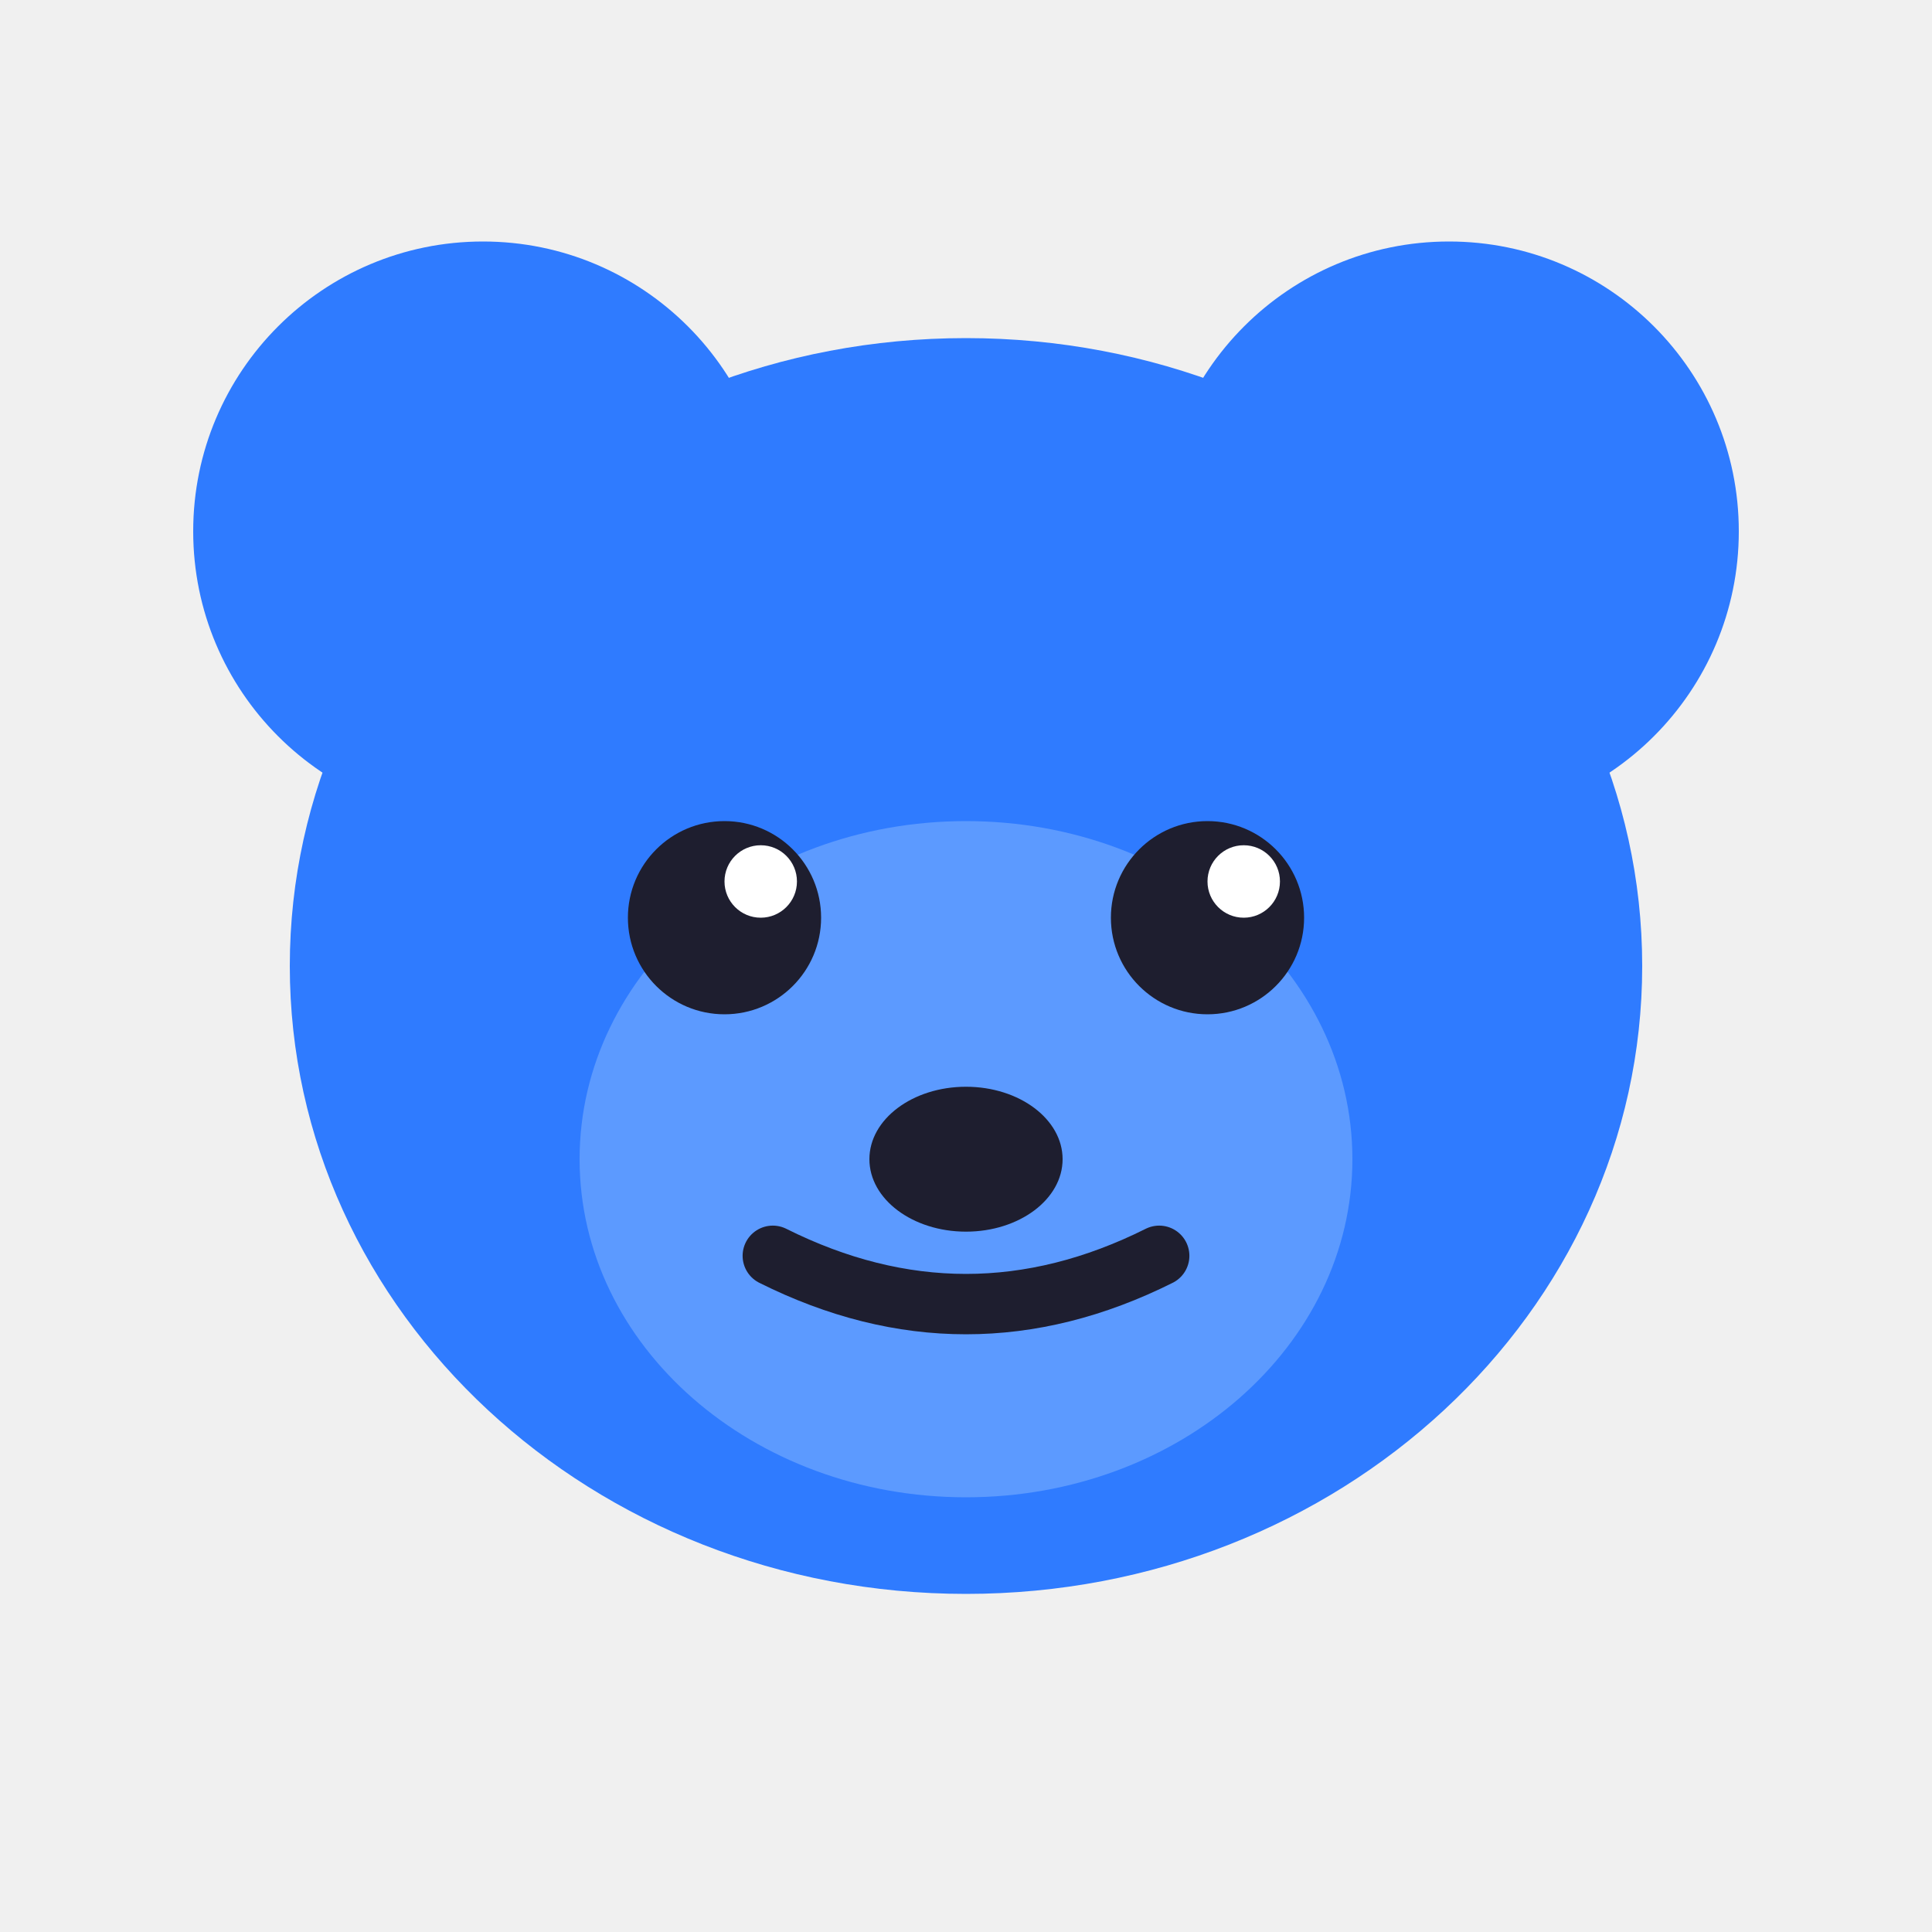
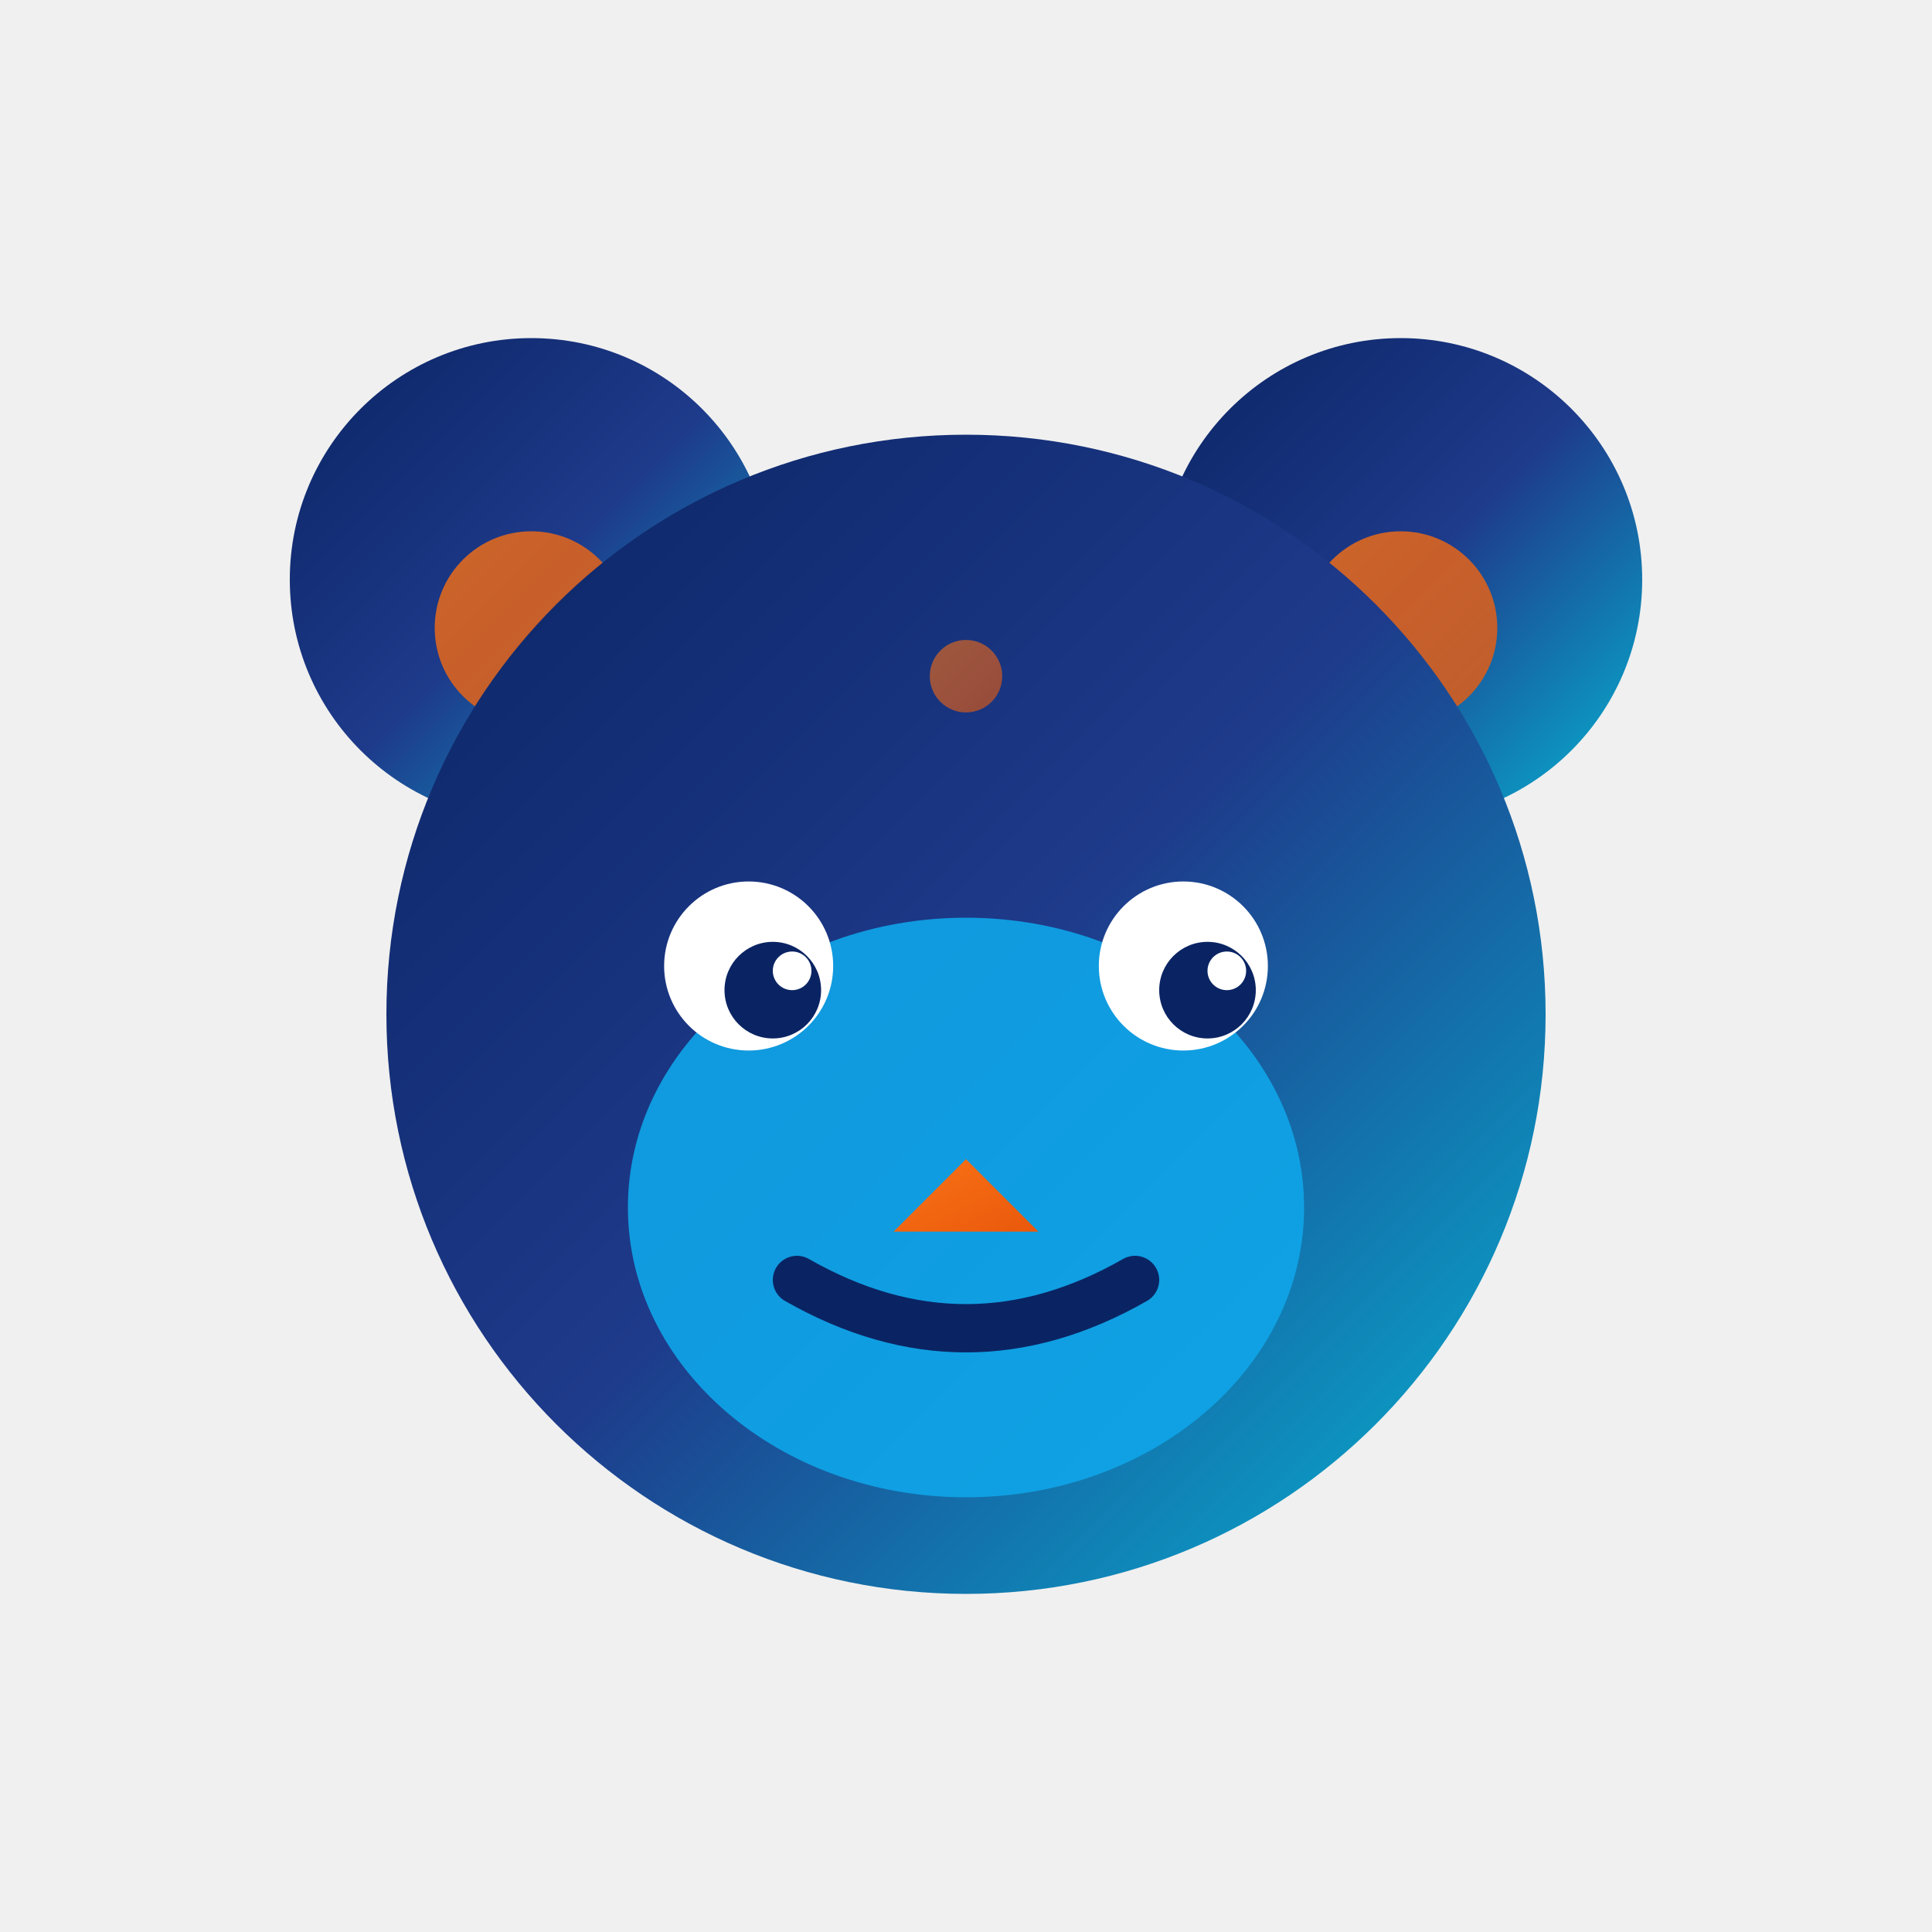
<svg xmlns="http://www.w3.org/2000/svg" width="80" height="80" viewBox="0 0 80 80" fill="none">
-   <circle cx="20" cy="22" r="12" fill="#2F7BFF" />
-   <circle cx="60" cy="22" r="12" fill="#2F7BFF" />
-   <ellipse cx="40" cy="40" rx="28" ry="26" fill="#2F7BFF" />
-   <ellipse cx="40" cy="48" rx="16" ry="14" fill="#5C9AFF" />
-   <circle cx="30" cy="38" r="4" fill="#1E1E2F" />
-   <circle cx="50" cy="38" r="4" fill="#1E1E2F" />
-   <circle cx="31.5" cy="36.5" r="1.5" fill="white" />
-   <circle cx="51.5" cy="36.5" r="1.5" fill="white" />
-   <ellipse cx="40" cy="48" rx="4" ry="3" fill="#1E1E2F" />
-   <path d="M32 52 Q40 56 48 52" stroke="#1E1E2F" stroke-width="2.5" stroke-linecap="round" fill="none" />
+   <defs>
+     <linearGradient id="bearGradient" x1="0%" y1="0%" x2="100%" y2="100%">
+       <stop offset="0%" style="stop-color:#0A2463;stop-opacity:1" />
+       <stop offset="50%" style="stop-color:#1E3A8A;stop-opacity:1" />
+       <stop offset="100%" style="stop-color:#06B6D4;stop-opacity:1" />
+     </linearGradient>
+     <linearGradient id="accentGradient" x1="0%" y1="0%" x2="100%" y2="100%">
+       <stop offset="0%" style="stop-color:#F97316;stop-opacity:1" />
+       <stop offset="100%" style="stop-color:#EA580C;stop-opacity:1" />
+     </linearGradient>
+   </defs>
+   <circle cx="22" cy="24" r="10" fill="url(#bearGradient)" />
+   <circle cx="58" cy="24" r="10" fill="url(#bearGradient)" />
+   <circle cx="22" cy="26" r="4" fill="url(#accentGradient)" opacity="0.8" />
+   <circle cx="58" cy="26" r="4" fill="url(#accentGradient)" opacity="0.8" />
+   <circle cx="40" cy="42" r="24" fill="url(#bearGradient)" />
+   <ellipse cx="40" cy="50" rx="14" ry="12" fill="#0EA5E9" opacity="0.9" />
+   <circle cx="31" cy="40" r="3.5" fill="#FFFFFF" />
+   <circle cx="49" cy="40" r="3.5" fill="#FFFFFF" />
+   <circle cx="32" cy="41" r="2" fill="#0A2463" />
+   <circle cx="50" cy="41" r="2" fill="#0A2463" />
+   <circle cx="32.8" cy="40.2" r="0.8" fill="#FFFFFF" />
+   <circle cx="50.8" cy="40.2" r="0.8" fill="#FFFFFF" />
+   <path d="M40 48 L43 51 L37 51 Z" fill="url(#accentGradient)" />
+   <path d="M33 53 Q40 57 47 53" stroke="#0A2463" stroke-width="2" stroke-linecap="round" fill="none" />
+   <circle cx="40" cy="28" r="1.5" fill="url(#accentGradient)" opacity="0.6" />
</svg>
